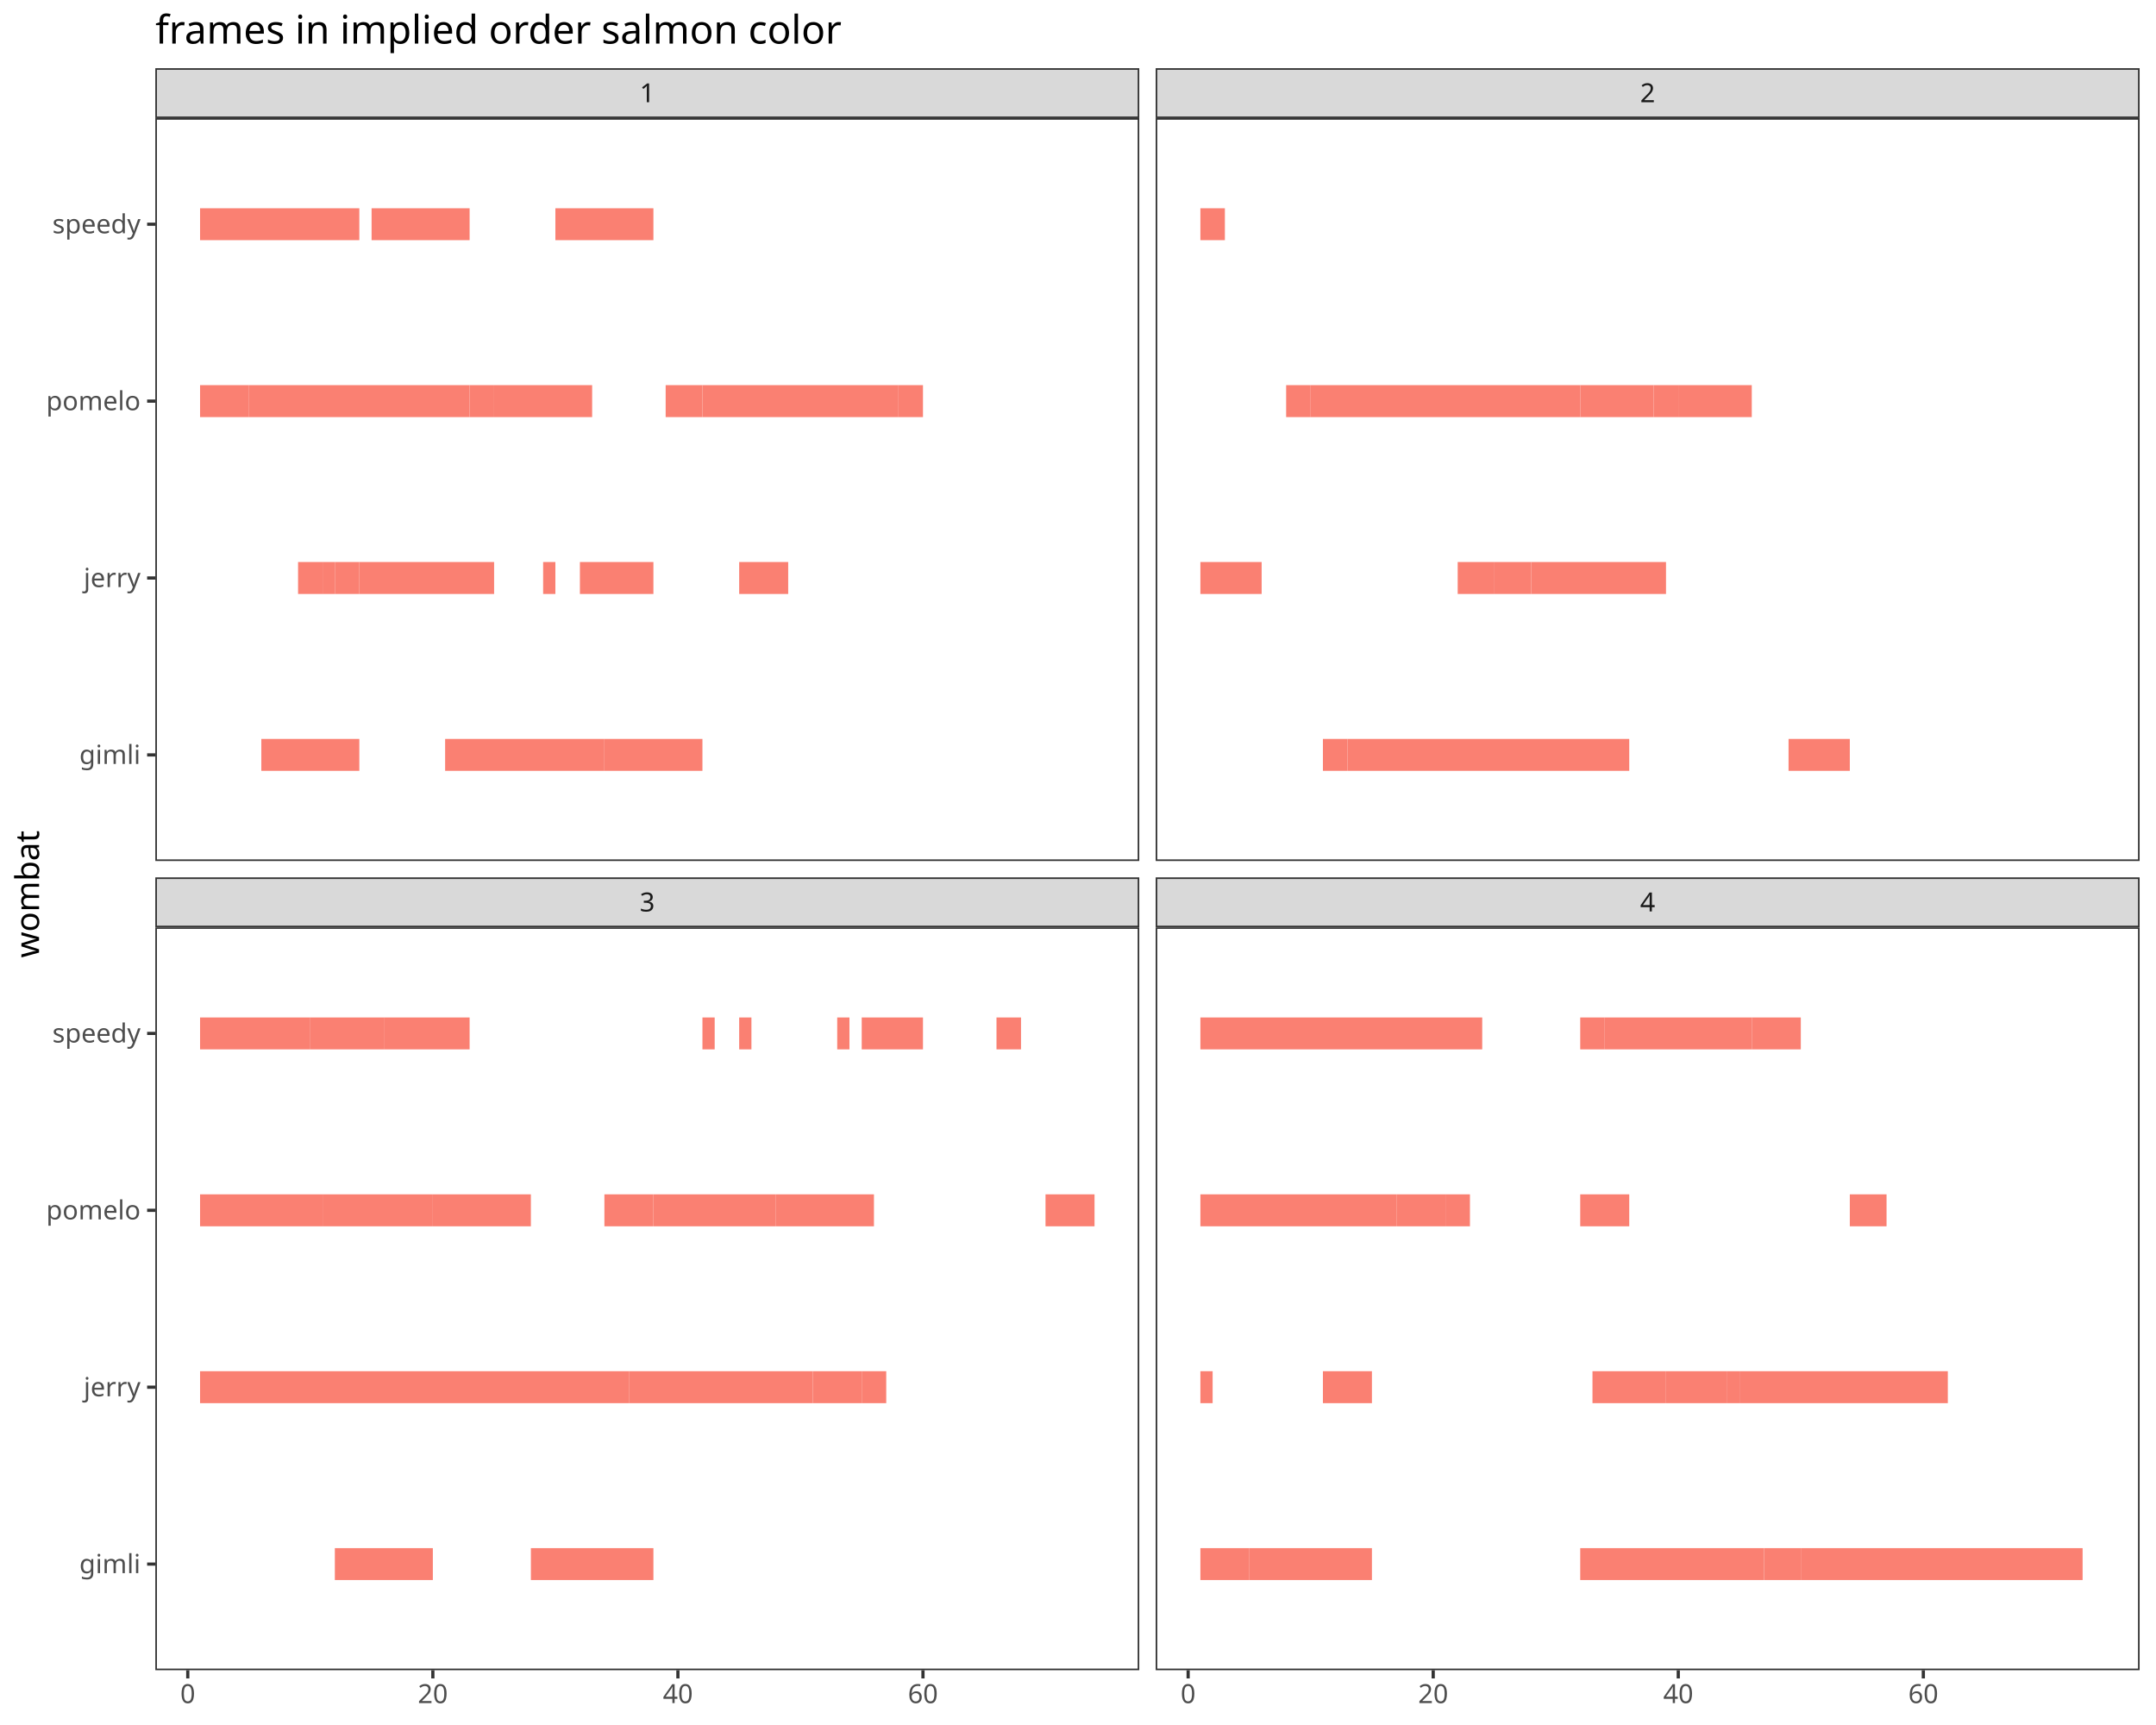
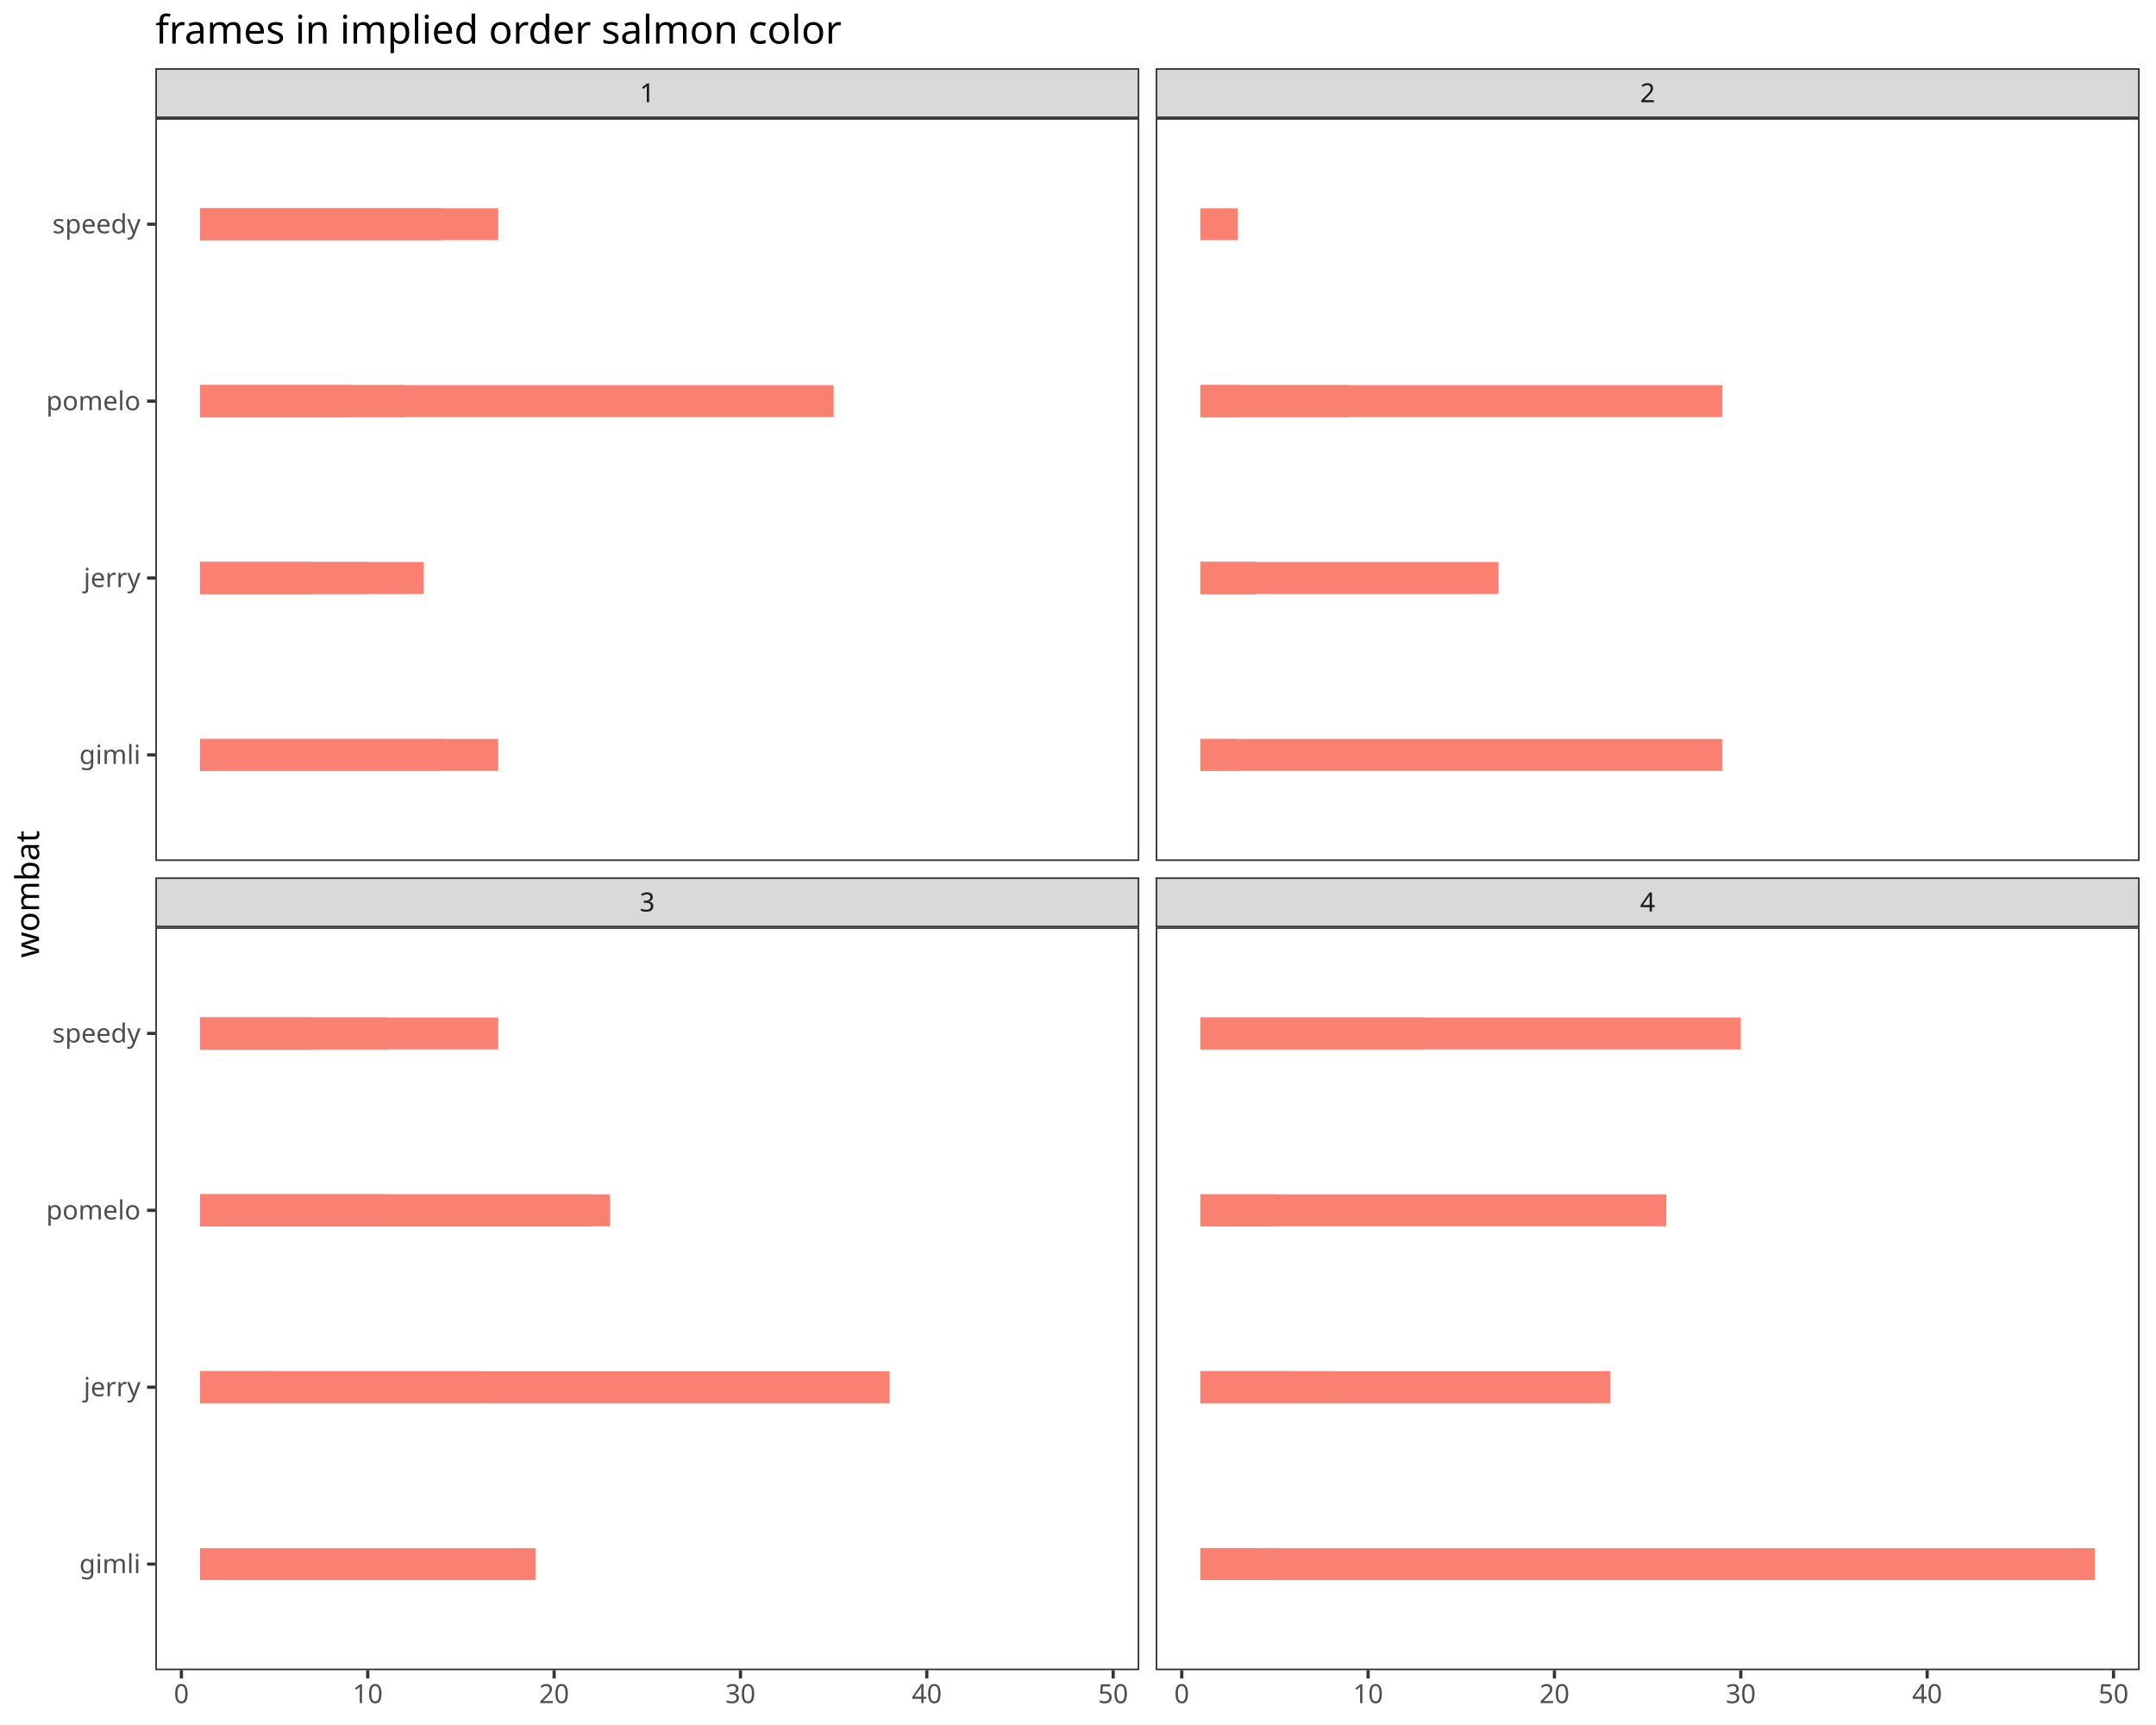
<svg xmlns="http://www.w3.org/2000/svg" class="svglite" data-engine-version="2.0" width="720.00pt" height="576.00pt" viewBox="0 0 720.00 576.00">
  <defs>
    <style type="text/css">
    .svglite line, .svglite polyline, .svglite polygon, .svglite path, .svglite rect, .svglite circle {
      fill: none;
      stroke: #000000;
      stroke-linecap: round;
      stroke-linejoin: round;
      stroke-miterlimit: 10.00;
    }
  </style>
  </defs>
  <rect width="100%" height="100%" style="stroke: none; fill: #FFFFFF;" />
  <defs>
    <clipPath id="cpMC4wMHw3MjAuMDB8MC4wMHw1NzYuMDA=">
      <rect x="0.00" y="0.00" width="720.00" height="576.00" />
    </clipPath>
  </defs>
  <g clip-path="url(#cpMC4wMHw3MjAuMDB8MC4wMHw1NzYuMDA=)">
    <rect x="0.00" y="0.00" width="720.00" height="576.00" style="stroke-width: 1.07; stroke: #FFFFFF; fill: #FFFFFF;" />
  </g>
  <defs>
    <clipPath id="cpNTEuODd8MzgwLjQ2fDM5LjQzfDI4Ny41MQ==">
      <rect x="51.87" y="39.43" width="328.59" height="248.07" />
    </clipPath>
  </defs>
  <g clip-path="url(#cpNTEuODd8MzgwLjQ2fDM5LjQzfDI4Ny41MQ==)">
    <rect x="51.87" y="39.43" width="328.59" height="248.07" style="stroke-width: 1.07; stroke: none; fill: #FFFFFF;" />
-     <line x1="87.27" y1="252.07" x2="120.00" y2="252.07" style="stroke-width: 10.67; stroke: #FA8072; stroke-linecap: butt;" />
-     <line x1="148.65" y1="252.07" x2="201.84" y2="252.07" style="stroke-width: 10.67; stroke: #FA8072; stroke-linecap: butt;" />
-     <line x1="201.84" y1="252.07" x2="234.58" y2="252.07" style="stroke-width: 10.67; stroke: #FA8072; stroke-linecap: butt;" />
-     <line x1="99.54" y1="193.00" x2="107.73" y2="193.00" style="stroke-width: 10.67; stroke: #FA8072; stroke-linecap: butt;" />
-     <line x1="107.73" y1="193.00" x2="111.82" y2="193.00" style="stroke-width: 10.67; stroke: #FA8072; stroke-linecap: butt;" />
-     <line x1="111.82" y1="193.00" x2="120.00" y2="193.00" style="stroke-width: 10.67; stroke: #FA8072; stroke-linecap: butt;" />
-     <line x1="120.00" y1="193.00" x2="165.01" y2="193.00" style="stroke-width: 10.67; stroke: #FA8072; stroke-linecap: butt;" />
-     <line x1="181.38" y1="193.00" x2="185.47" y2="193.00" style="stroke-width: 10.67; stroke: #FA8072; stroke-linecap: butt;" />
-     <line x1="193.66" y1="193.00" x2="218.21" y2="193.00" style="stroke-width: 10.67; stroke: #FA8072; stroke-linecap: butt;" />
-     <line x1="246.85" y1="193.00" x2="263.22" y2="193.00" style="stroke-width: 10.67; stroke: #FA8072; stroke-linecap: butt;" />
-     <line x1="66.81" y1="133.94" x2="83.17" y2="133.94" style="stroke-width: 10.67; stroke: #FA8072; stroke-linecap: butt;" />
-     <line x1="83.17" y1="133.94" x2="156.83" y2="133.94" style="stroke-width: 10.67; stroke: #FA8072; stroke-linecap: butt;" />
-     <line x1="156.83" y1="133.94" x2="165.01" y2="133.94" style="stroke-width: 10.67; stroke: #FA8072; stroke-linecap: butt;" />
-     <line x1="165.01" y1="133.94" x2="197.75" y2="133.94" style="stroke-width: 10.67; stroke: #FA8072; stroke-linecap: butt;" />
-     <line x1="222.30" y1="133.94" x2="234.58" y2="133.94" style="stroke-width: 10.67; stroke: #FA8072; stroke-linecap: butt;" />
-     <line x1="234.58" y1="133.94" x2="300.05" y2="133.94" style="stroke-width: 10.67; stroke: #FA8072; stroke-linecap: butt;" />
-     <line x1="300.05" y1="133.94" x2="308.23" y2="133.94" style="stroke-width: 10.67; stroke: #FA8072; stroke-linecap: butt;" />
-     <line x1="66.81" y1="74.87" x2="120.00" y2="74.87" style="stroke-width: 10.67; stroke: #FA8072; stroke-linecap: butt;" />
-     <line x1="124.09" y1="74.87" x2="156.83" y2="74.87" style="stroke-width: 10.67; stroke: #FA8072; stroke-linecap: butt;" />
-     <line x1="185.47" y1="74.87" x2="218.21" y2="74.87" style="stroke-width: 10.67; stroke: #FA8072; stroke-linecap: butt;" />
+     <line x1="66.81" y1="252.07" x2="166.38" y2="252.07" style="stroke-width: 10.67; stroke: #FA8072; stroke-linecap: butt;" />
+     <line x1="66.81" y1="252.07" x2="147.71" y2="252.07" style="stroke-width: 10.67; stroke: #FA8072; stroke-linecap: butt;" />
+     <line x1="66.81" y1="193.00" x2="141.48" y2="193.00" style="stroke-width: 10.67; stroke: #FA8072; stroke-linecap: butt;" />
+     <line x1="66.81" y1="193.00" x2="104.15" y2="193.00" style="stroke-width: 10.67; stroke: #FA8072; stroke-linecap: butt;" />
+     <line x1="66.81" y1="193.00" x2="122.81" y2="193.00" style="stroke-width: 10.67; stroke: #FA8072; stroke-linecap: butt;" />
+     <line x1="66.81" y1="133.94" x2="116.59" y2="133.94" style="stroke-width: 10.67; stroke: #FA8072; stroke-linecap: butt;" />
+     <line x1="66.81" y1="133.94" x2="278.40" y2="133.94" style="stroke-width: 10.67; stroke: #FA8072; stroke-linecap: butt;" />
+     <line x1="66.81" y1="133.94" x2="135.26" y2="133.94" style="stroke-width: 10.67; stroke: #FA8072; stroke-linecap: butt;" />
+     <line x1="66.81" y1="74.87" x2="147.71" y2="74.87" style="stroke-width: 10.67; stroke: #FA8072; stroke-linecap: butt;" />
+     <line x1="66.81" y1="74.87" x2="166.38" y2="74.87" style="stroke-width: 10.67; stroke: #FA8072; stroke-linecap: butt;" />
    <rect x="51.87" y="39.43" width="328.59" height="248.07" style="stroke-width: 1.07; stroke: #333333;" />
  </g>
  <g clip-path="url(#cpMC4wMHw3MjAuMDB8MC4wMHw1NzYuMDA=)">
</g>
  <defs>
    <clipPath id="cpNTEuODd8MzgwLjQ2fDMwOS42M3w1NTcuNzE=">
      <rect x="51.87" y="309.63" width="328.59" height="248.07" />
    </clipPath>
  </defs>
  <g clip-path="url(#cpNTEuODd8MzgwLjQ2fDMwOS42M3w1NTcuNzE=)">
    <rect x="51.87" y="309.63" width="328.59" height="248.07" style="stroke-width: 1.07; stroke: none; fill: #FFFFFF;" />
-     <line x1="111.82" y1="522.27" x2="144.55" y2="522.27" style="stroke-width: 10.67; stroke: #FA8072; stroke-linecap: butt;" />
-     <line x1="177.29" y1="522.27" x2="218.21" y2="522.27" style="stroke-width: 10.67; stroke: #FA8072; stroke-linecap: butt;" />
-     <line x1="66.81" y1="463.20" x2="210.02" y2="463.20" style="stroke-width: 10.67; stroke: #FA8072; stroke-linecap: butt;" />
-     <line x1="210.02" y1="463.20" x2="271.40" y2="463.20" style="stroke-width: 10.67; stroke: #FA8072; stroke-linecap: butt;" />
-     <line x1="271.40" y1="463.20" x2="287.77" y2="463.20" style="stroke-width: 10.67; stroke: #FA8072; stroke-linecap: butt;" />
-     <line x1="287.77" y1="463.20" x2="295.96" y2="463.20" style="stroke-width: 10.67; stroke: #FA8072; stroke-linecap: butt;" />
-     <line x1="66.81" y1="404.14" x2="107.73" y2="404.14" style="stroke-width: 10.67; stroke: #FA8072; stroke-linecap: butt;" />
-     <line x1="107.73" y1="404.14" x2="144.55" y2="404.14" style="stroke-width: 10.67; stroke: #FA8072; stroke-linecap: butt;" />
-     <line x1="144.55" y1="404.14" x2="177.29" y2="404.14" style="stroke-width: 10.67; stroke: #FA8072; stroke-linecap: butt;" />
-     <line x1="201.84" y1="404.14" x2="218.21" y2="404.14" style="stroke-width: 10.67; stroke: #FA8072; stroke-linecap: butt;" />
-     <line x1="218.21" y1="404.14" x2="259.13" y2="404.14" style="stroke-width: 10.67; stroke: #FA8072; stroke-linecap: butt;" />
-     <line x1="259.13" y1="404.14" x2="291.86" y2="404.14" style="stroke-width: 10.67; stroke: #FA8072; stroke-linecap: butt;" />
-     <line x1="349.15" y1="404.14" x2="365.52" y2="404.14" style="stroke-width: 10.67; stroke: #FA8072; stroke-linecap: butt;" />
-     <line x1="66.81" y1="345.07" x2="103.63" y2="345.07" style="stroke-width: 10.67; stroke: #FA8072; stroke-linecap: butt;" />
-     <line x1="103.63" y1="345.07" x2="128.19" y2="345.07" style="stroke-width: 10.67; stroke: #FA8072; stroke-linecap: butt;" />
-     <line x1="128.19" y1="345.07" x2="156.83" y2="345.07" style="stroke-width: 10.67; stroke: #FA8072; stroke-linecap: butt;" />
-     <line x1="234.58" y1="345.07" x2="238.67" y2="345.07" style="stroke-width: 10.67; stroke: #FA8072; stroke-linecap: butt;" />
-     <line x1="246.85" y1="345.07" x2="250.94" y2="345.07" style="stroke-width: 10.67; stroke: #FA8072; stroke-linecap: butt;" />
-     <line x1="279.59" y1="345.07" x2="283.68" y2="345.07" style="stroke-width: 10.67; stroke: #FA8072; stroke-linecap: butt;" />
-     <line x1="287.77" y1="345.07" x2="308.23" y2="345.07" style="stroke-width: 10.67; stroke: #FA8072; stroke-linecap: butt;" />
-     <line x1="332.78" y1="345.07" x2="340.97" y2="345.07" style="stroke-width: 10.67; stroke: #FA8072; stroke-linecap: butt;" />
+     <line x1="66.81" y1="522.27" x2="178.82" y2="522.27" style="stroke-width: 10.67; stroke: #FA8072; stroke-linecap: butt;" />
+     <line x1="66.81" y1="463.20" x2="91.70" y2="463.20" style="stroke-width: 10.67; stroke: #FA8072; stroke-linecap: butt;" />
+     <line x1="66.81" y1="463.20" x2="297.06" y2="463.20" style="stroke-width: 10.67; stroke: #FA8072; stroke-linecap: butt;" />
+     <line x1="66.81" y1="463.20" x2="160.15" y2="463.20" style="stroke-width: 10.67; stroke: #FA8072; stroke-linecap: butt;" />
+     <line x1="66.81" y1="404.14" x2="197.49" y2="404.14" style="stroke-width: 10.67; stroke: #FA8072; stroke-linecap: butt;" />
+     <line x1="66.81" y1="404.14" x2="203.72" y2="404.14" style="stroke-width: 10.67; stroke: #FA8072; stroke-linecap: butt;" />
+     <line x1="66.81" y1="404.14" x2="129.04" y2="404.14" style="stroke-width: 10.67; stroke: #FA8072; stroke-linecap: butt;" />
+     <line x1="66.81" y1="345.07" x2="129.04" y2="345.07" style="stroke-width: 10.67; stroke: #FA8072; stroke-linecap: butt;" />
+     <line x1="66.81" y1="345.07" x2="166.38" y2="345.07" style="stroke-width: 10.67; stroke: #FA8072; stroke-linecap: butt;" />
+     <line x1="66.81" y1="345.07" x2="104.15" y2="345.07" style="stroke-width: 10.67; stroke: #FA8072; stroke-linecap: butt;" />
    <rect x="51.87" y="309.63" width="328.59" height="248.07" style="stroke-width: 1.07; stroke: #333333;" />
  </g>
  <g clip-path="url(#cpMC4wMHw3MjAuMDB8MC4wMHw1NzYuMDA=)">
</g>
  <defs>
    <clipPath id="cpMzg1Ljk0fDcxNC41MnwzOS40M3wyODcuNTE=">
      <rect x="385.94" y="39.43" width="328.59" height="248.07" />
    </clipPath>
  </defs>
  <g clip-path="url(#cpMzg1Ljk0fDcxNC41MnwzOS40M3wyODcuNTE=)">
    <rect x="385.94" y="39.43" width="328.59" height="248.07" style="stroke-width: 1.07; stroke: none; fill: #FFFFFF;" />
-     <line x1="441.79" y1="252.07" x2="449.97" y2="252.07" style="stroke-width: 10.67; stroke: #FA8072; stroke-linecap: butt;" />
-     <line x1="449.97" y1="252.07" x2="544.09" y2="252.07" style="stroke-width: 10.67; stroke: #FA8072; stroke-linecap: butt;" />
-     <line x1="597.29" y1="252.07" x2="617.75" y2="252.07" style="stroke-width: 10.67; stroke: #FA8072; stroke-linecap: butt;" />
-     <line x1="400.87" y1="193.00" x2="421.33" y2="193.00" style="stroke-width: 10.67; stroke: #FA8072; stroke-linecap: butt;" />
-     <line x1="486.80" y1="193.00" x2="499.08" y2="193.00" style="stroke-width: 10.67; stroke: #FA8072; stroke-linecap: butt;" />
-     <line x1="499.08" y1="193.00" x2="511.35" y2="193.00" style="stroke-width: 10.67; stroke: #FA8072; stroke-linecap: butt;" />
-     <line x1="511.35" y1="193.00" x2="556.37" y2="193.00" style="stroke-width: 10.67; stroke: #FA8072; stroke-linecap: butt;" />
-     <line x1="429.51" y1="133.94" x2="437.70" y2="133.94" style="stroke-width: 10.67; stroke: #FA8072; stroke-linecap: butt;" />
-     <line x1="437.70" y1="133.94" x2="527.72" y2="133.94" style="stroke-width: 10.67; stroke: #FA8072; stroke-linecap: butt;" />
-     <line x1="527.72" y1="133.94" x2="552.27" y2="133.94" style="stroke-width: 10.67; stroke: #FA8072; stroke-linecap: butt;" />
-     <line x1="552.27" y1="133.94" x2="560.46" y2="133.94" style="stroke-width: 10.67; stroke: #FA8072; stroke-linecap: butt;" />
-     <line x1="560.46" y1="133.94" x2="585.01" y2="133.94" style="stroke-width: 10.67; stroke: #FA8072; stroke-linecap: butt;" />
-     <line x1="400.87" y1="74.87" x2="409.05" y2="74.87" style="stroke-width: 10.67; stroke: #FA8072; stroke-linecap: butt;" />
+     <line x1="400.87" y1="252.07" x2="575.12" y2="252.07" style="stroke-width: 10.67; stroke: #FA8072; stroke-linecap: butt;" />
+     <line x1="400.87" y1="252.07" x2="413.32" y2="252.07" style="stroke-width: 10.67; stroke: #FA8072; stroke-linecap: butt;" />
+     <line x1="400.87" y1="193.00" x2="500.44" y2="193.00" style="stroke-width: 10.67; stroke: #FA8072; stroke-linecap: butt;" />
+     <line x1="400.87" y1="193.00" x2="419.54" y2="193.00" style="stroke-width: 10.67; stroke: #FA8072; stroke-linecap: butt;" />
+     <line x1="400.87" y1="193.00" x2="419.54" y2="193.00" style="stroke-width: 10.67; stroke: #FA8072; stroke-linecap: butt;" />
+     <line x1="400.87" y1="133.94" x2="413.32" y2="133.94" style="stroke-width: 10.67; stroke: #FA8072; stroke-linecap: butt;" />
+     <line x1="400.87" y1="133.94" x2="575.12" y2="133.94" style="stroke-width: 10.67; stroke: #FA8072; stroke-linecap: butt;" />
+     <line x1="400.87" y1="133.94" x2="450.66" y2="133.94" style="stroke-width: 10.67; stroke: #FA8072; stroke-linecap: butt;" />
+     <line x1="400.87" y1="74.87" x2="413.32" y2="74.87" style="stroke-width: 10.67; stroke: #FA8072; stroke-linecap: butt;" />
    <rect x="385.94" y="39.43" width="328.59" height="248.07" style="stroke-width: 1.07; stroke: #333333;" />
  </g>
  <g clip-path="url(#cpMC4wMHw3MjAuMDB8MC4wMHw1NzYuMDA=)">
</g>
  <defs>
    <clipPath id="cpMzg1Ljk0fDcxNC41MnwzMDkuNjN8NTU3Ljcx">
      <rect x="385.94" y="309.63" width="328.59" height="248.07" />
    </clipPath>
  </defs>
  <g clip-path="url(#cpMzg1Ljk0fDcxNC41MnwzMDkuNjN8NTU3Ljcx)">
    <rect x="385.94" y="309.63" width="328.59" height="248.07" style="stroke-width: 1.07; stroke: none; fill: #FFFFFF;" />
-     <line x1="400.87" y1="522.27" x2="417.24" y2="522.27" style="stroke-width: 10.67; stroke: #FA8072; stroke-linecap: butt;" />
-     <line x1="417.24" y1="522.27" x2="458.16" y2="522.27" style="stroke-width: 10.67; stroke: #FA8072; stroke-linecap: butt;" />
-     <line x1="527.72" y1="522.27" x2="589.10" y2="522.27" style="stroke-width: 10.67; stroke: #FA8072; stroke-linecap: butt;" />
-     <line x1="589.10" y1="522.27" x2="601.38" y2="522.27" style="stroke-width: 10.67; stroke: #FA8072; stroke-linecap: butt;" />
-     <line x1="601.38" y1="522.27" x2="695.49" y2="522.27" style="stroke-width: 10.67; stroke: #FA8072; stroke-linecap: butt;" />
-     <line x1="400.87" y1="463.20" x2="404.96" y2="463.20" style="stroke-width: 10.67; stroke: #FA8072; stroke-linecap: butt;" />
-     <line x1="441.79" y1="463.20" x2="458.16" y2="463.20" style="stroke-width: 10.67; stroke: #FA8072; stroke-linecap: butt;" />
-     <line x1="531.81" y1="463.20" x2="556.37" y2="463.20" style="stroke-width: 10.67; stroke: #FA8072; stroke-linecap: butt;" />
-     <line x1="556.37" y1="463.20" x2="576.83" y2="463.20" style="stroke-width: 10.67; stroke: #FA8072; stroke-linecap: butt;" />
-     <line x1="576.83" y1="463.20" x2="580.92" y2="463.20" style="stroke-width: 10.67; stroke: #FA8072; stroke-linecap: butt;" />
-     <line x1="580.92" y1="463.20" x2="650.48" y2="463.20" style="stroke-width: 10.67; stroke: #FA8072; stroke-linecap: butt;" />
-     <line x1="400.87" y1="404.14" x2="466.34" y2="404.14" style="stroke-width: 10.67; stroke: #FA8072; stroke-linecap: butt;" />
-     <line x1="466.34" y1="404.14" x2="482.71" y2="404.14" style="stroke-width: 10.67; stroke: #FA8072; stroke-linecap: butt;" />
-     <line x1="482.71" y1="404.14" x2="490.89" y2="404.14" style="stroke-width: 10.67; stroke: #FA8072; stroke-linecap: butt;" />
-     <line x1="527.72" y1="404.14" x2="544.09" y2="404.14" style="stroke-width: 10.67; stroke: #FA8072; stroke-linecap: butt;" />
-     <line x1="617.75" y1="404.14" x2="630.02" y2="404.14" style="stroke-width: 10.67; stroke: #FA8072; stroke-linecap: butt;" />
-     <line x1="400.87" y1="345.07" x2="494.99" y2="345.07" style="stroke-width: 10.67; stroke: #FA8072; stroke-linecap: butt;" />
-     <line x1="527.72" y1="345.07" x2="535.91" y2="345.07" style="stroke-width: 10.67; stroke: #FA8072; stroke-linecap: butt;" />
-     <line x1="535.91" y1="345.07" x2="585.01" y2="345.07" style="stroke-width: 10.67; stroke: #FA8072; stroke-linecap: butt;" />
-     <line x1="585.01" y1="345.07" x2="601.38" y2="345.07" style="stroke-width: 10.67; stroke: #FA8072; stroke-linecap: butt;" />
+     <line x1="400.87" y1="522.27" x2="425.76" y2="522.27" style="stroke-width: 10.67; stroke: #FA8072; stroke-linecap: butt;" />
+     <line x1="400.87" y1="522.27" x2="699.58" y2="522.27" style="stroke-width: 10.67; stroke: #FA8072; stroke-linecap: butt;" />
+     <line x1="400.87" y1="522.27" x2="419.54" y2="522.27" style="stroke-width: 10.67; stroke: #FA8072; stroke-linecap: butt;" />
+     <line x1="400.87" y1="463.20" x2="431.99" y2="463.20" style="stroke-width: 10.67; stroke: #FA8072; stroke-linecap: butt;" />
+     <line x1="400.87" y1="463.20" x2="537.78" y2="463.20" style="stroke-width: 10.67; stroke: #FA8072; stroke-linecap: butt;" />
+     <line x1="400.87" y1="463.20" x2="444.43" y2="463.20" style="stroke-width: 10.67; stroke: #FA8072; stroke-linecap: butt;" />
+     <line x1="400.87" y1="404.14" x2="556.45" y2="404.14" style="stroke-width: 10.67; stroke: #FA8072; stroke-linecap: butt;" />
+     <line x1="400.87" y1="404.14" x2="425.76" y2="404.14" style="stroke-width: 10.67; stroke: #FA8072; stroke-linecap: butt;" />
+     <line x1="400.87" y1="345.07" x2="581.34" y2="345.07" style="stroke-width: 10.67; stroke: #FA8072; stroke-linecap: butt;" />
+     <line x1="400.87" y1="345.07" x2="475.55" y2="345.07" style="stroke-width: 10.67; stroke: #FA8072; stroke-linecap: butt;" />
    <rect x="385.94" y="309.63" width="328.59" height="248.07" style="stroke-width: 1.07; stroke: #333333;" />
  </g>
  <g clip-path="url(#cpMC4wMHw3MjAuMDB8MC4wMHw1NzYuMDA=)">
</g>
  <defs>
    <clipPath id="cpNTEuODd8MzgwLjQ2fDI5Mi45OHwzMDkuNjM=">
      <rect x="51.87" y="292.98" width="328.59" height="16.65" />
    </clipPath>
  </defs>
  <g clip-path="url(#cpNTEuODd8MzgwLjQ2fDI5Mi45OHwzMDkuNjM=)">
    <rect x="51.87" y="292.98" width="328.59" height="16.65" style="stroke-width: 1.07; stroke: #333333; fill: #D9D9D9;" />
    <text x="216.16" y="304.34" text-anchor="middle" style="font-size: 8.80px; fill: #1A1A1A; font-family: sans;" textLength="4.89px" lengthAdjust="spacingAndGlyphs">3</text>
  </g>
  <g clip-path="url(#cpMC4wMHw3MjAuMDB8MC4wMHw1NzYuMDA=)">
</g>
  <defs>
    <clipPath id="cpMzg1Ljk0fDcxNC41MnwyOTIuOTh8MzA5LjYz">
      <rect x="385.94" y="292.98" width="328.59" height="16.65" />
    </clipPath>
  </defs>
  <g clip-path="url(#cpMzg1Ljk0fDcxNC41MnwyOTIuOTh8MzA5LjYz)">
    <rect x="385.94" y="292.98" width="328.59" height="16.65" style="stroke-width: 1.07; stroke: #333333; fill: #D9D9D9;" />
    <text x="550.23" y="304.34" text-anchor="middle" style="font-size: 8.80px; fill: #1A1A1A; font-family: sans;" textLength="4.89px" lengthAdjust="spacingAndGlyphs">4</text>
  </g>
  <g clip-path="url(#cpMC4wMHw3MjAuMDB8MC4wMHw1NzYuMDA=)">
</g>
  <defs>
    <clipPath id="cpNTEuODd8MzgwLjQ2fDIyLjc4fDM5LjQz">
      <rect x="51.87" y="22.78" width="328.59" height="16.65" />
    </clipPath>
  </defs>
  <g clip-path="url(#cpNTEuODd8MzgwLjQ2fDIyLjc4fDM5LjQz)">
    <rect x="51.87" y="22.78" width="328.59" height="16.65" style="stroke-width: 1.07; stroke: #333333; fill: #D9D9D9;" />
    <text x="216.16" y="34.14" text-anchor="middle" style="font-size: 8.80px; fill: #1A1A1A; font-family: sans;" textLength="4.89px" lengthAdjust="spacingAndGlyphs">1</text>
  </g>
  <g clip-path="url(#cpMC4wMHw3MjAuMDB8MC4wMHw1NzYuMDA=)">
</g>
  <defs>
    <clipPath id="cpMzg1Ljk0fDcxNC41MnwyMi43OHwzOS40Mw==">
      <rect x="385.94" y="22.78" width="328.59" height="16.65" />
    </clipPath>
  </defs>
  <g clip-path="url(#cpMzg1Ljk0fDcxNC41MnwyMi43OHwzOS40Mw==)">
    <rect x="385.94" y="22.78" width="328.59" height="16.65" style="stroke-width: 1.07; stroke: #333333; fill: #D9D9D9;" />
    <text x="550.23" y="34.14" text-anchor="middle" style="font-size: 8.80px; fill: #1A1A1A; font-family: sans;" textLength="4.89px" lengthAdjust="spacingAndGlyphs">2</text>
  </g>
  <g clip-path="url(#cpMC4wMHw3MjAuMDB8MC4wMHw1NzYuMDA=)">
-     <polyline points="62.71,560.45 62.71,557.71 " style="stroke-width: 1.07; stroke: #333333; stroke-linecap: butt;" />
-     <polyline points="144.55,560.45 144.55,557.71 " style="stroke-width: 1.07; stroke: #333333; stroke-linecap: butt;" />
-     <polyline points="226.39,560.45 226.39,557.71 " style="stroke-width: 1.07; stroke: #333333; stroke-linecap: butt;" />
-     <polyline points="308.23,560.45 308.23,557.71 " style="stroke-width: 1.07; stroke: #333333; stroke-linecap: butt;" />
-     <text x="62.71" y="568.69" text-anchor="middle" style="font-size: 8.80px; fill: #4D4D4D; font-family: sans;" textLength="4.89px" lengthAdjust="spacingAndGlyphs">0</text>
-     <text x="144.55" y="568.69" text-anchor="middle" style="font-size: 8.80px; fill: #4D4D4D; font-family: sans;" textLength="9.79px" lengthAdjust="spacingAndGlyphs">20</text>
-     <text x="226.39" y="568.69" text-anchor="middle" style="font-size: 8.80px; fill: #4D4D4D; font-family: sans;" textLength="9.79px" lengthAdjust="spacingAndGlyphs">40</text>
-     <text x="308.23" y="568.69" text-anchor="middle" style="font-size: 8.80px; fill: #4D4D4D; font-family: sans;" textLength="9.79px" lengthAdjust="spacingAndGlyphs">60</text>
-     <polyline points="396.78,560.45 396.78,557.71 " style="stroke-width: 1.07; stroke: #333333; stroke-linecap: butt;" />
-     <polyline points="478.62,560.45 478.62,557.71 " style="stroke-width: 1.07; stroke: #333333; stroke-linecap: butt;" />
-     <polyline points="560.46,560.45 560.46,557.71 " style="stroke-width: 1.07; stroke: #333333; stroke-linecap: butt;" />
-     <polyline points="642.30,560.45 642.30,557.71 " style="stroke-width: 1.07; stroke: #333333; stroke-linecap: butt;" />
-     <text x="396.78" y="568.69" text-anchor="middle" style="font-size: 8.80px; fill: #4D4D4D; font-family: sans;" textLength="4.89px" lengthAdjust="spacingAndGlyphs">0</text>
-     <text x="478.62" y="568.69" text-anchor="middle" style="font-size: 8.80px; fill: #4D4D4D; font-family: sans;" textLength="9.79px" lengthAdjust="spacingAndGlyphs">20</text>
-     <text x="560.46" y="568.69" text-anchor="middle" style="font-size: 8.80px; fill: #4D4D4D; font-family: sans;" textLength="9.79px" lengthAdjust="spacingAndGlyphs">40</text>
-     <text x="642.30" y="568.69" text-anchor="middle" style="font-size: 8.80px; fill: #4D4D4D; font-family: sans;" textLength="9.79px" lengthAdjust="spacingAndGlyphs">60</text>
+     <polyline points="60.58,560.45 60.58,557.71 " style="stroke-width: 1.07; stroke: #333333; stroke-linecap: butt;" />
+     <polyline points="122.81,560.45 122.81,557.71 " style="stroke-width: 1.07; stroke: #333333; stroke-linecap: butt;" />
+     <polyline points="185.05,560.45 185.05,557.71 " style="stroke-width: 1.07; stroke: #333333; stroke-linecap: butt;" />
+     <polyline points="247.28,560.45 247.28,557.71 " style="stroke-width: 1.07; stroke: #333333; stroke-linecap: butt;" />
+     <polyline points="309.51,560.45 309.51,557.71 " style="stroke-width: 1.07; stroke: #333333; stroke-linecap: butt;" />
+     <polyline points="371.74,560.45 371.74,557.71 " style="stroke-width: 1.07; stroke: #333333; stroke-linecap: butt;" />
+     <text x="60.58" y="568.69" text-anchor="middle" style="font-size: 8.80px; fill: #4D4D4D; font-family: sans;" textLength="4.89px" lengthAdjust="spacingAndGlyphs">0</text>
+     <text x="122.81" y="568.69" text-anchor="middle" style="font-size: 8.80px; fill: #4D4D4D; font-family: sans;" textLength="9.79px" lengthAdjust="spacingAndGlyphs">10</text>
+     <text x="185.05" y="568.69" text-anchor="middle" style="font-size: 8.80px; fill: #4D4D4D; font-family: sans;" textLength="9.79px" lengthAdjust="spacingAndGlyphs">20</text>
+     <text x="247.28" y="568.69" text-anchor="middle" style="font-size: 8.80px; fill: #4D4D4D; font-family: sans;" textLength="9.79px" lengthAdjust="spacingAndGlyphs">30</text>
+     <text x="309.51" y="568.69" text-anchor="middle" style="font-size: 8.80px; fill: #4D4D4D; font-family: sans;" textLength="9.79px" lengthAdjust="spacingAndGlyphs">40</text>
+     <text x="371.74" y="568.69" text-anchor="middle" style="font-size: 8.80px; fill: #4D4D4D; font-family: sans;" textLength="9.79px" lengthAdjust="spacingAndGlyphs">50</text>
+     <polyline points="394.65,560.45 394.65,557.71 " style="stroke-width: 1.07; stroke: #333333; stroke-linecap: butt;" />
+     <polyline points="456.88,560.45 456.88,557.71 " style="stroke-width: 1.07; stroke: #333333; stroke-linecap: butt;" />
+     <polyline points="519.11,560.45 519.11,557.71 " style="stroke-width: 1.07; stroke: #333333; stroke-linecap: butt;" />
+     <polyline points="581.34,560.45 581.34,557.71 " style="stroke-width: 1.07; stroke: #333333; stroke-linecap: butt;" />
+     <polyline points="643.58,560.45 643.58,557.71 " style="stroke-width: 1.07; stroke: #333333; stroke-linecap: butt;" />
+     <polyline points="705.81,560.45 705.81,557.71 " style="stroke-width: 1.07; stroke: #333333; stroke-linecap: butt;" />
+     <text x="394.65" y="568.69" text-anchor="middle" style="font-size: 8.80px; fill: #4D4D4D; font-family: sans;" textLength="4.89px" lengthAdjust="spacingAndGlyphs">0</text>
+     <text x="456.88" y="568.69" text-anchor="middle" style="font-size: 8.80px; fill: #4D4D4D; font-family: sans;" textLength="9.79px" lengthAdjust="spacingAndGlyphs">10</text>
+     <text x="519.11" y="568.69" text-anchor="middle" style="font-size: 8.80px; fill: #4D4D4D; font-family: sans;" textLength="9.79px" lengthAdjust="spacingAndGlyphs">20</text>
+     <text x="581.34" y="568.69" text-anchor="middle" style="font-size: 8.80px; fill: #4D4D4D; font-family: sans;" textLength="9.79px" lengthAdjust="spacingAndGlyphs">30</text>
+     <text x="643.58" y="568.69" text-anchor="middle" style="font-size: 8.80px; fill: #4D4D4D; font-family: sans;" textLength="9.79px" lengthAdjust="spacingAndGlyphs">40</text>
+     <text x="705.81" y="568.69" text-anchor="middle" style="font-size: 8.80px; fill: #4D4D4D; font-family: sans;" textLength="9.79px" lengthAdjust="spacingAndGlyphs">50</text>
    <text x="46.94" y="255.09" text-anchor="end" style="font-size: 8.80px; fill: #4D4D4D; font-family: sans;" textLength="18.09px" lengthAdjust="spacingAndGlyphs">gimli</text>
    <text x="46.94" y="196.03" text-anchor="end" style="font-size: 8.80px; fill: #4D4D4D; font-family: sans;" textLength="17.11px" lengthAdjust="spacingAndGlyphs">jerry</text>
    <text x="46.94" y="136.97" text-anchor="end" style="font-size: 8.80px; fill: #4D4D4D; font-family: sans;" textLength="28.87px" lengthAdjust="spacingAndGlyphs">pomelo</text>
    <text x="46.94" y="77.90" text-anchor="end" style="font-size: 8.80px; fill: #4D4D4D; font-family: sans;" textLength="28.39px" lengthAdjust="spacingAndGlyphs">speedy</text>
    <polyline points="49.13,252.07 51.87,252.07 " style="stroke-width: 1.07; stroke: #333333; stroke-linecap: butt;" />
    <polyline points="49.13,193.00 51.87,193.00 " style="stroke-width: 1.07; stroke: #333333; stroke-linecap: butt;" />
    <polyline points="49.13,133.94 51.87,133.94 " style="stroke-width: 1.07; stroke: #333333; stroke-linecap: butt;" />
    <polyline points="49.13,74.87 51.87,74.87 " style="stroke-width: 1.07; stroke: #333333; stroke-linecap: butt;" />
    <text x="46.94" y="525.30" text-anchor="end" style="font-size: 8.80px; fill: #4D4D4D; font-family: sans;" textLength="18.09px" lengthAdjust="spacingAndGlyphs">gimli</text>
    <text x="46.94" y="466.23" text-anchor="end" style="font-size: 8.80px; fill: #4D4D4D; font-family: sans;" textLength="17.11px" lengthAdjust="spacingAndGlyphs">jerry</text>
    <text x="46.94" y="407.17" text-anchor="end" style="font-size: 8.80px; fill: #4D4D4D; font-family: sans;" textLength="28.87px" lengthAdjust="spacingAndGlyphs">pomelo</text>
    <text x="46.94" y="348.10" text-anchor="end" style="font-size: 8.80px; fill: #4D4D4D; font-family: sans;" textLength="28.39px" lengthAdjust="spacingAndGlyphs">speedy</text>
    <polyline points="49.13,522.27 51.87,522.27 " style="stroke-width: 1.07; stroke: #333333; stroke-linecap: butt;" />
    <polyline points="49.13,463.20 51.87,463.20 " style="stroke-width: 1.07; stroke: #333333; stroke-linecap: butt;" />
    <polyline points="49.13,404.14 51.87,404.14 " style="stroke-width: 1.07; stroke: #333333; stroke-linecap: butt;" />
    <polyline points="49.13,345.07 51.87,345.07 " style="stroke-width: 1.07; stroke: #333333; stroke-linecap: butt;" />
    <text transform="translate(13.05,298.57) rotate(-90)" text-anchor="middle" style="font-size: 11.00px; font-family: sans;" textLength="38.52px" lengthAdjust="spacingAndGlyphs">wombat</text>
    <text x="51.87" y="14.56" style="font-size: 13.20px; font-family: sans;" textLength="212.77px" lengthAdjust="spacingAndGlyphs">frames in implied order salmon color</text>
  </g>
</svg>
